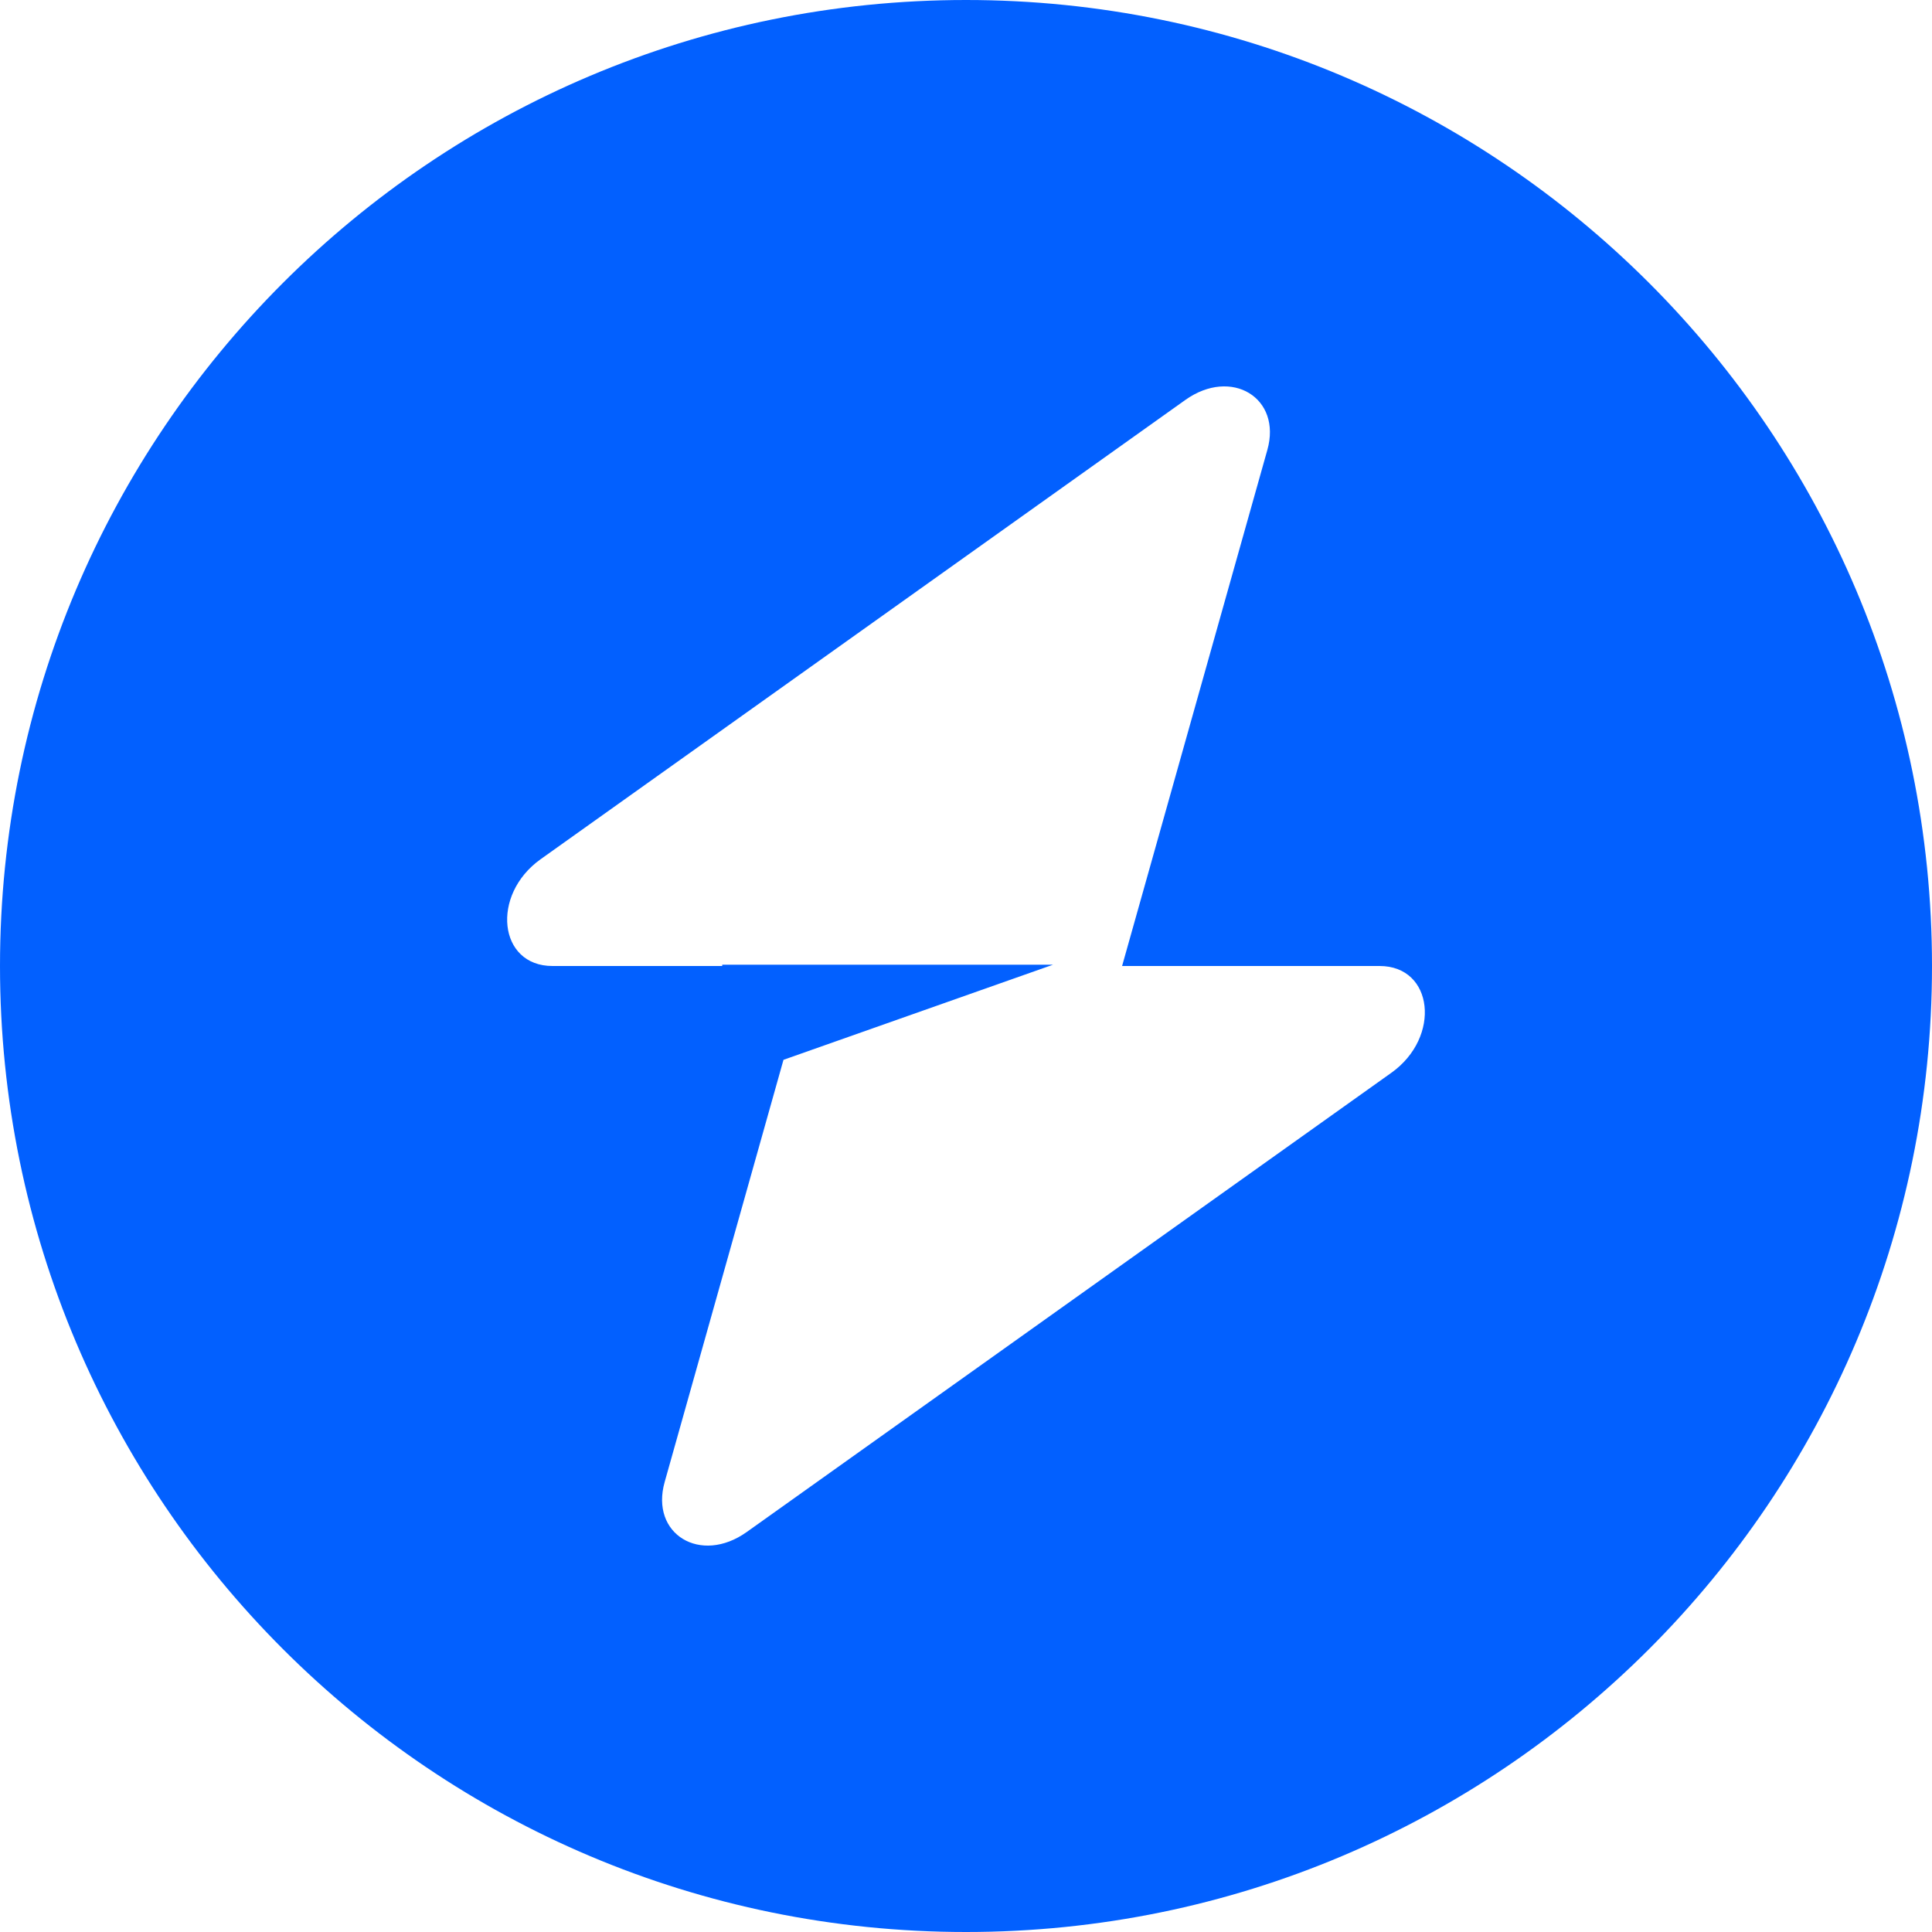
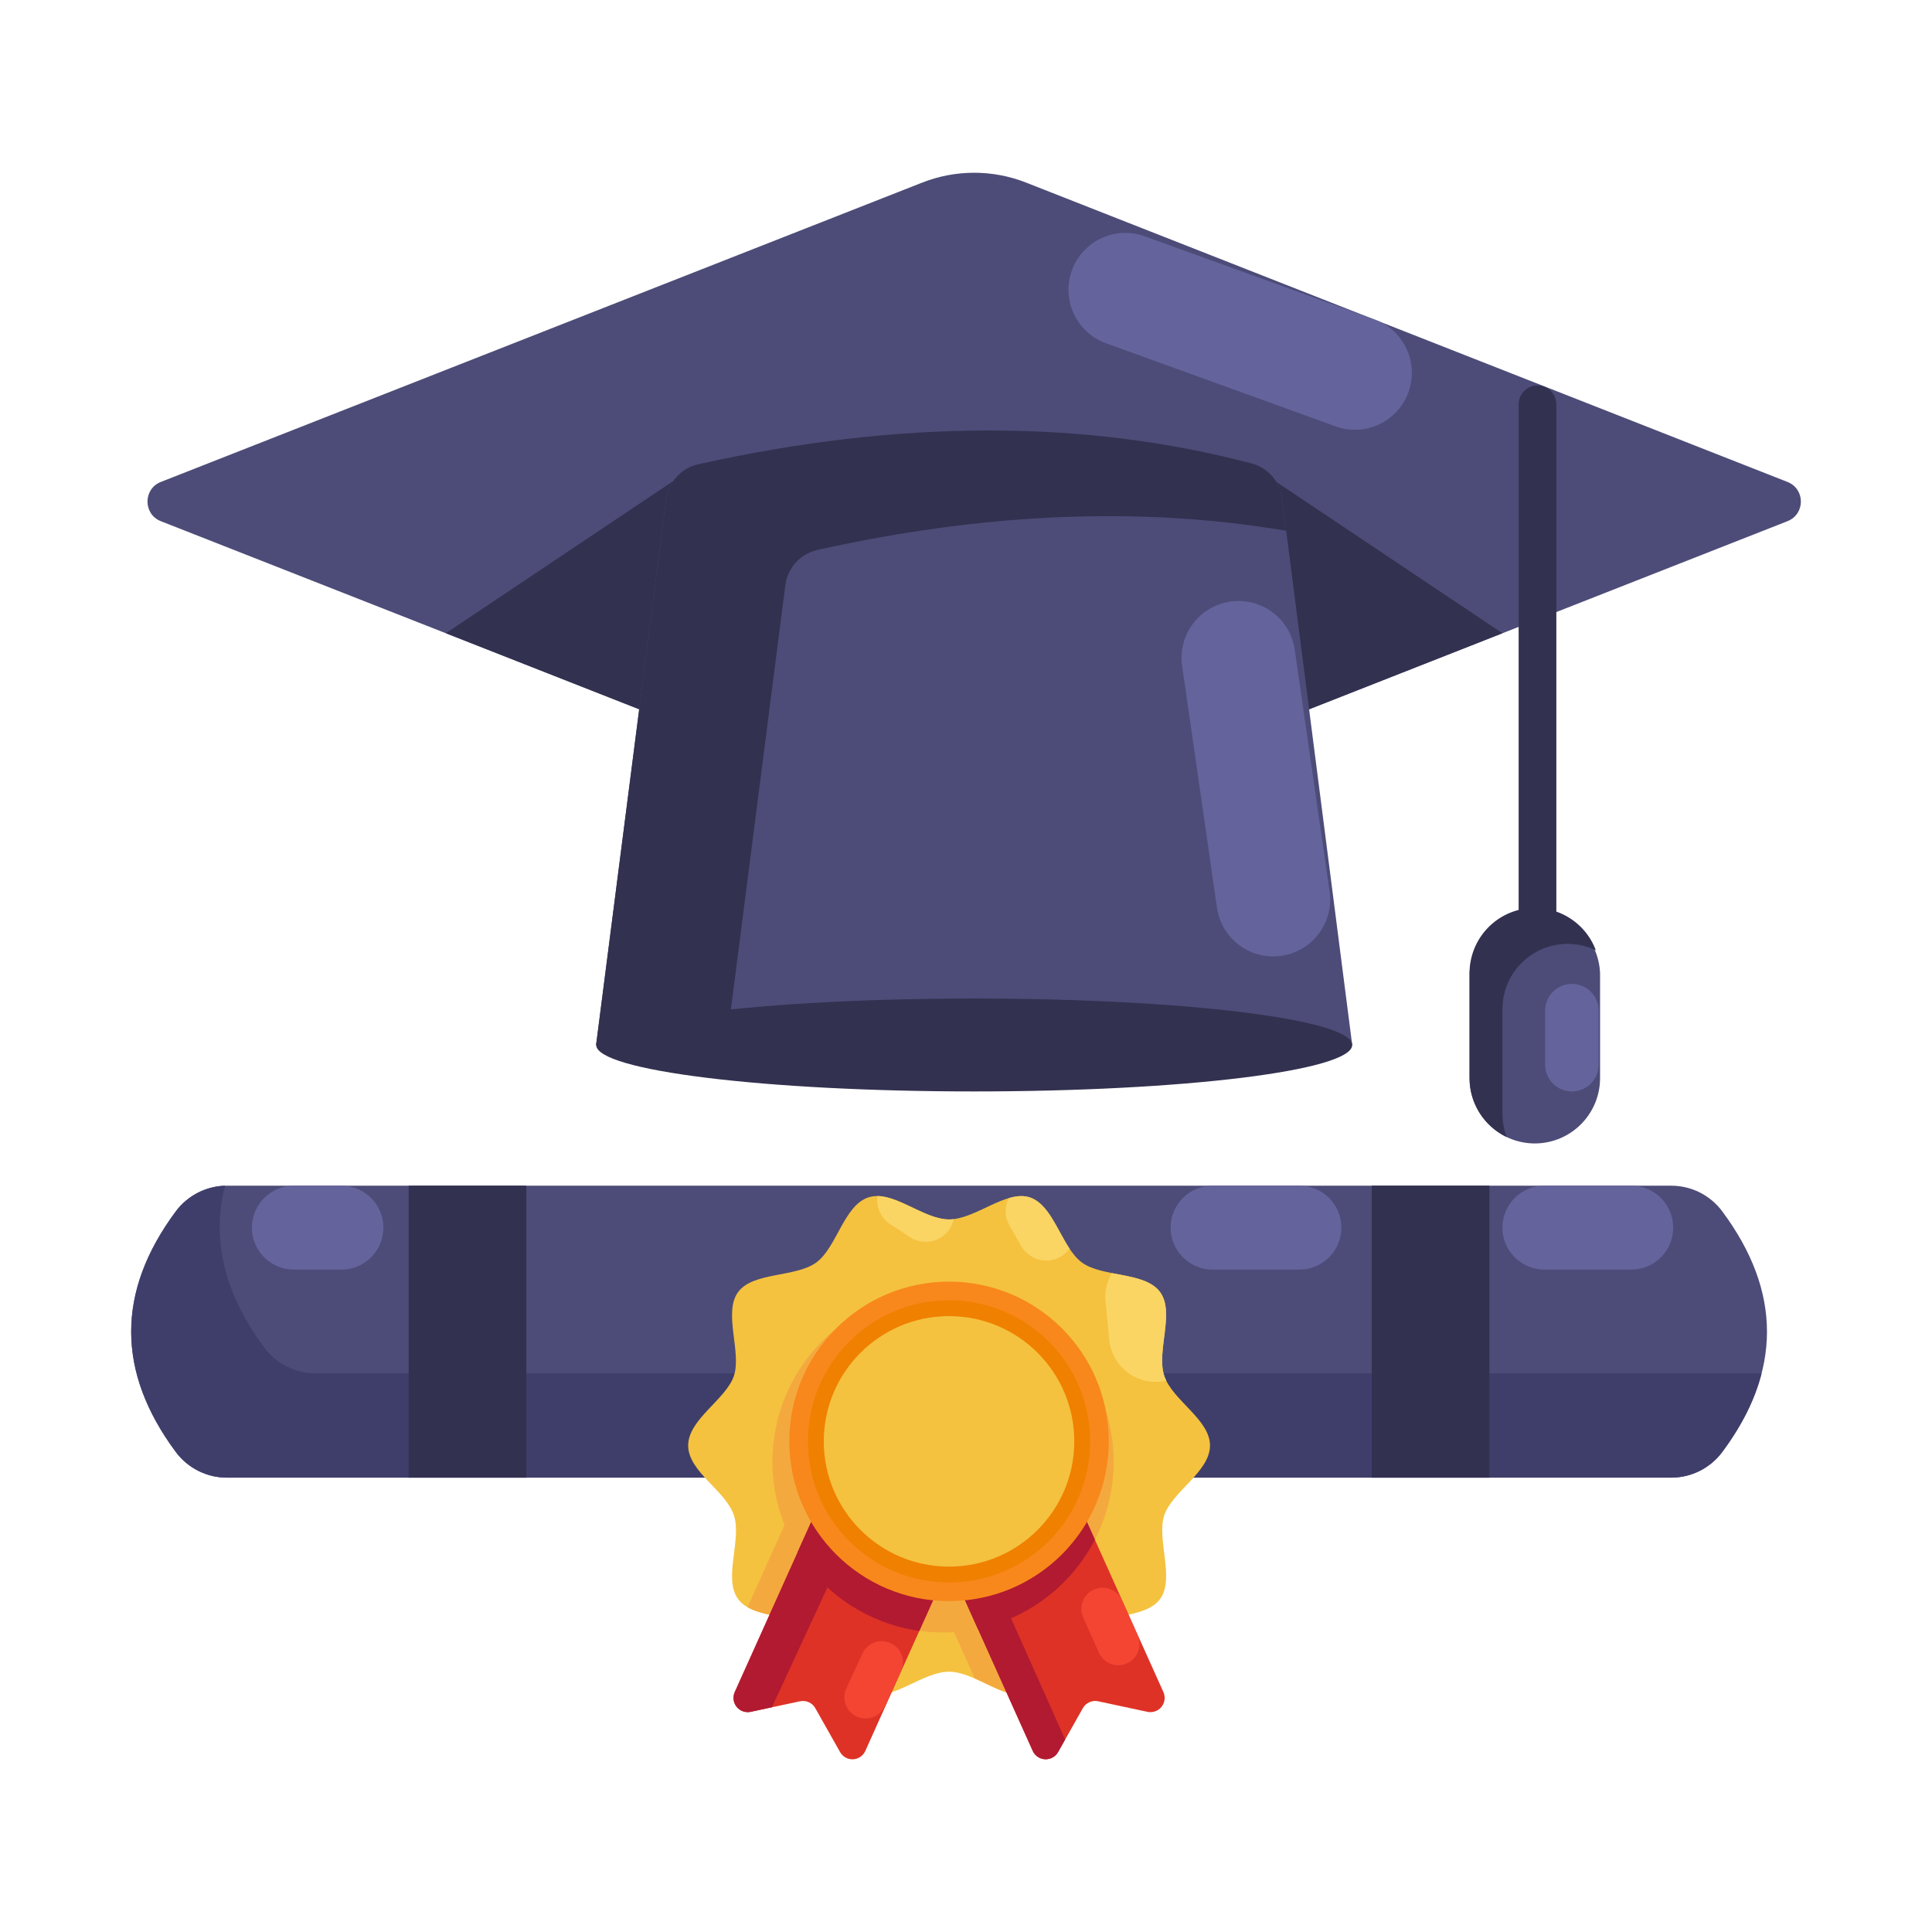
- <svg xmlns="http://www.w3.org/2000/svg" width="34" height="34" viewBox="0 0 34 34" fill="none">
-   <path fill-rule="evenodd" clip-rule="evenodd" d="M17 34C26.389 34 34 26.389 34 17C34 7.611 26.389 0 17 0C7.611 0 0 7.611 0 17C0 26.389 7.611 34 17 34ZM22.303 7.919C22.562 7.002 21.672 6.46 20.859 7.039L9.514 15.121C8.633 15.749 8.771 17 9.722 17H12.71V16.977H18.532L13.788 18.651L11.697 26.081C11.438 26.998 12.328 27.54 13.141 26.961L24.486 18.879C25.367 18.251 25.229 17 24.278 17H19.747L22.303 7.919Z" fill="#0260FF" />
+ <svg xmlns="http://www.w3.org/2000/svg" width="800px" height="800px" viewBox="0 0 2050 2050" data-name="Layer 2" id="Layer_2">
+   <defs>
+     <style>.cls-1{fill:#4d4c78;}.cls-2{fill:#323150;}.cls-3{fill:#3f3e6b;}.cls-4{fill:#64639c;}.cls-5{fill:#f4c23f;}.cls-6{fill:#f4a93f;}.cls-7{fill:#de3226;}.cls-8{fill:#b11a31;}.cls-9{fill:#f8881b;}.cls-10{fill:#f08000;}.cls-11{fill:#fad564;}.cls-12{fill:#f44533;}</style>
+   </defs>
+   <path class="cls-1" d="M978.4,193.8,170.6,511.4c-18.8,7.5-18.8,34.1,0,41.6l854.9,336.1a21.9,21.9,0,0,0,16.3,0L1896.7,553c18.9-7.5,18.9-34.1,0-41.6L1088.9,193.8A150.6,150.6,0,0,0,978.4,193.8Z" />
+   <polygon class="cls-2" points="741 492.6 473.1 671.9 736.7 775.6 741 492.6" />
+   <polygon class="cls-2" points="1326.3 492.6 1594.2 671.9 1330.7 775.6 1326.3 492.6" />
+   <path class="cls-1" d="M1434.8,1108.8H632.5L706.8,530A44.3,44.3,0,0,1,741,492.6q319.8-71.2,586.9-.9a43.7,43.7,0,0,1,32.4,36.9Z" />
+   <path class="cls-2" d="M833.3,620.9a44.2,44.2,0,0,1,34.2-37.4q267-59.4,497.3-20.3l-4.5-34.6a43.7,43.7,0,0,0-32.4-36.9q-267-70.3-586.9.9A44.3,44.3,0,0,0,706.8,530l-74.3,578.8H770.7Z" />
+   <ellipse class="cls-2" cx="1033.7" cy="1108.8" rx="401.1" ry="49.3" />
+   <path class="cls-2" d="M1631.4,1016.8a19.9,19.9,0,0,1-20-20V429a20,20,0,0,1,40,0V996.8A20,20,0,0,1,1631.4,1016.8Z" />
+   <path class="cls-1" d="M1628.6,1213.3a69.4,69.4,0,0,1-69.3-69.3V1032.8a69.3,69.3,0,0,1,138.5,0V1144A69.4,69.4,0,0,1,1628.6,1213.3Z" />
+   <path class="cls-2" d="M1594.2,1182V1070.8a69.2,69.2,0,0,1,99.1-62.5,69.2,69.2,0,0,0-134,24.5V1144a69.4,69.4,0,0,0,39.4,62.5A68.8,68.8,0,0,1,1594.2,1182Z" />
+   <path class="cls-1" d="M1827.5,1285.4a67.5,67.5,0,0,0-54.3-27.3H240.8a67.6,67.6,0,0,0-54.3,27.3q-94.6,127.6,0,255.2a67.6,67.6,0,0,0,54.3,27.3H1773.2a67.5,67.5,0,0,0,54.3-27.3Q1922.3,1413,1827.5,1285.4Z" />
+   <path class="cls-3" d="M1867.2,1457.2H334.8a67.5,67.5,0,0,1-54.3-27.3q-63.7-85.8-41.7-171.8a68.2,68.2,0,0,0-52.3,27.3q-94.6,127.6,0,255.2a67.6,67.6,0,0,0,54.3,27.3H1773.2a67.5,67.5,0,0,0,54.3-27.3q31.1-41.7,41.7-83.4Z" />
+   <rect class="cls-2" height="309.82" width="124.9" x="433.6" y="1258.1" />
+   <rect class="cls-2" height="309.82" width="124.9" x="1455.5" y="1258.1" />
+   <rect class="cls-4" height="379.76" rx="60.3" ry="60.3" transform="translate(-104.3 198.6) rotate(-8.2)" width="120.7" x="1272.3" y="636.3" />
+   <rect class="cls-4" height="379.76" rx="60.3" ry="60.3" transform="translate(536.5 1470) rotate(-70.1)" width="120.7" x="1256.6" y="162.3" />
+   <rect class="cls-4" height="114.13" rx="28.4" ry="28.4" width="56.8" x="1639.5" y="1044" />
+   <path class="cls-5" d="M1283.9,1533.8c0,27.9-40.4,49.1-48.6,74.2s11.5,66.9-4.3,88.6-61,15.4-82.9,31.4-29.4,60.7-55.5,69.2-57.7-23.4-85.6-23.4-60.4,31.6-85.5,23.4-33.8-53.4-55.5-69.2-67-9.5-82.9-31.4,4.1-62.5-4.3-88.6-48.6-46.3-48.6-74.2,40.4-49,48.6-74.1-11.5-66.9,4.3-88.6,61-15.5,82.9-31.4,29.4-60.8,55.5-69.2,57.7,23.4,85.5,23.4,60.5-31.6,85.6-23.4,33.8,53.4,55.5,69.2,67,9.5,82.9,31.4-4.2,62.5,4.3,88.6S1283.9,1506,1283.9,1533.8Z" />
+   <path class="cls-6" d="M1000.6,1732.2A181.2,181.2,0,0,1,872.5,1423a182.8,182.8,0,0,1,57.6-38.8,181.1,181.1,0,0,1,237.3,237.4,181.1,181.1,0,0,1-166.8,110.6Z" />
+   <path class="cls-6" d="M1115.4,1590.5a15.1,15.1,0,0,0-19.9-7.6l-111.2,50a18.1,18.1,0,0,0-4.2,2.8,18.1,18.1,0,0,0-4.2-2.8l-111.2-50a15.1,15.1,0,0,0-19.9,7.6l-51.6,114.9c20.1,11.6,54.5,9.3,72.8,22.6,21,15.3,28.9,57.8,53,68.3l61.1-135.9,54.2,120.5c20.3,8.8,41.1,21.9,58.3,16.3,26.1-8.5,33.8-53.4,55.5-69.2,6.6-4.8,15.3-7.6,24.7-9.7Z" />
+   <path class="cls-7" d="M891.4,1859.1l-26.3-46.6a15,15,0,0,0-16.3-7.3l-52.3,11.2a15.1,15.1,0,0,1-16.9-20.9l92.2-205a15.1,15.1,0,0,1,19.9-7.6l111.2,50a15.2,15.2,0,0,1,7.5,19.9l-92.2,205A15,15,0,0,1,891.4,1859.1Z" />
+   <path class="cls-8" d="M904,1628.1a31.1,31.1,0,0,0-15.2-41.3l-8.9-4.1a14.7,14.7,0,0,0-8.1,7.8l-92.2,205a15.1,15.1,0,0,0,16.9,20.9l22.6-4.9Z" />
+   <path class="cls-7" d="M1122.7,1859.1l26.3-46.6a15,15,0,0,1,16.3-7.3l52.3,11.2a15.1,15.1,0,0,0,16.9-20.9l-92.2-205a15.1,15.1,0,0,0-19.9-7.6l-111.2,50a15.1,15.1,0,0,0-7.5,19.9l92.1,205A15.1,15.1,0,0,0,1122.7,1859.1Z" />
+   <path class="cls-8" d="M1040.1,1643.8l-33.7,15,89.4,199a15.1,15.1,0,0,0,26.9,1.3l7.5-13.3Z" />
+   <path class="cls-8" d="M1002.9,1632.9l-111.2-50a15.1,15.1,0,0,0-19.9,7.6l-25.2,55.9a181.7,181.7,0,0,0,128.9,84.1l34.9-77.7A15.2,15.2,0,0,0,1002.9,1632.9Z" />
+   <path class="cls-8" d="M1161.8,1633.7l-19.5-43.2a15.1,15.1,0,0,0-19.9-7.6l-111.2,50a15.1,15.1,0,0,0-7.5,19.9l33.9,75.6a180.7,180.7,0,0,0,33.5-10.5,182.6,182.6,0,0,0,90.7-84.2Z" />
+   <circle class="cls-9" cx="1007" cy="1529.4" r="169.5" />
+   <circle class="cls-10" cx="1007" cy="1529.4" r="149.7" />
+   <circle class="cls-5" cx="1007" cy="1529.4" r="132.9" />
+   <path class="cls-11" d="M1125.4,1333.5h0a31.4,31.4,0,0,0,9.5-8.6c-13.1-19.8-22.2-47.9-42.3-54.4-6.9-2.3-14.3-1.5-22.1.8a30.3,30.3,0,0,0,.7,29.2l12.6,21.9A30.5,30.5,0,0,0,1125.4,1333.5Z" />
+   <path class="cls-11" d="M1007.7,1303.9a30.6,30.6,0,0,0,4.3-10.3,41.9,41.9,0,0,1-5,.3c-24.4,0-52.5-24.4-76-24.8a30.4,30.4,0,0,0,13.4,29.7l21.2,13.9a30.5,30.5,0,0,0,42.1-8.8Z" />
+   <path class="cls-11" d="M1235.3,1459.7c-8.5-26.1,11.5-66.9-4.3-88.6-9.9-13.7-31.3-16.3-51.2-20.2a48.4,48.4,0,0,0-6.7,29.9l3.9,40.8a49.3,49.3,0,0,0,53.8,44.4h0a49.3,49.3,0,0,0,6.7-1.1A38.5,38.5,0,0,1,1235.3,1459.7Z" />
+   <rect class="cls-12" height="85.82" rx="22.5" ry="22.5" transform="translate(833.7 -224.2) rotate(24.8)" width="45" x="903.9" y="1739.5" />
+   <rect class="cls-12" height="85.82" rx="22.5" ry="22.5" transform="translate(-600.1 629) rotate(-24)" width="45" x="1156" y="1682.4" />
+   <rect class="cls-4" height="89.05" rx="44.5" ry="44.5" width="181.2" x="1594.2" y="1258.1" />
+   <rect class="cls-4" height="89.05" rx="44.5" ry="44.5" width="181.2" x="1242.1" y="1258.1" />
+   <rect class="cls-4" height="89.05" rx="44.5" ry="44.5" width="139.5" x="267.3" y="1258.1" />
</svg>
